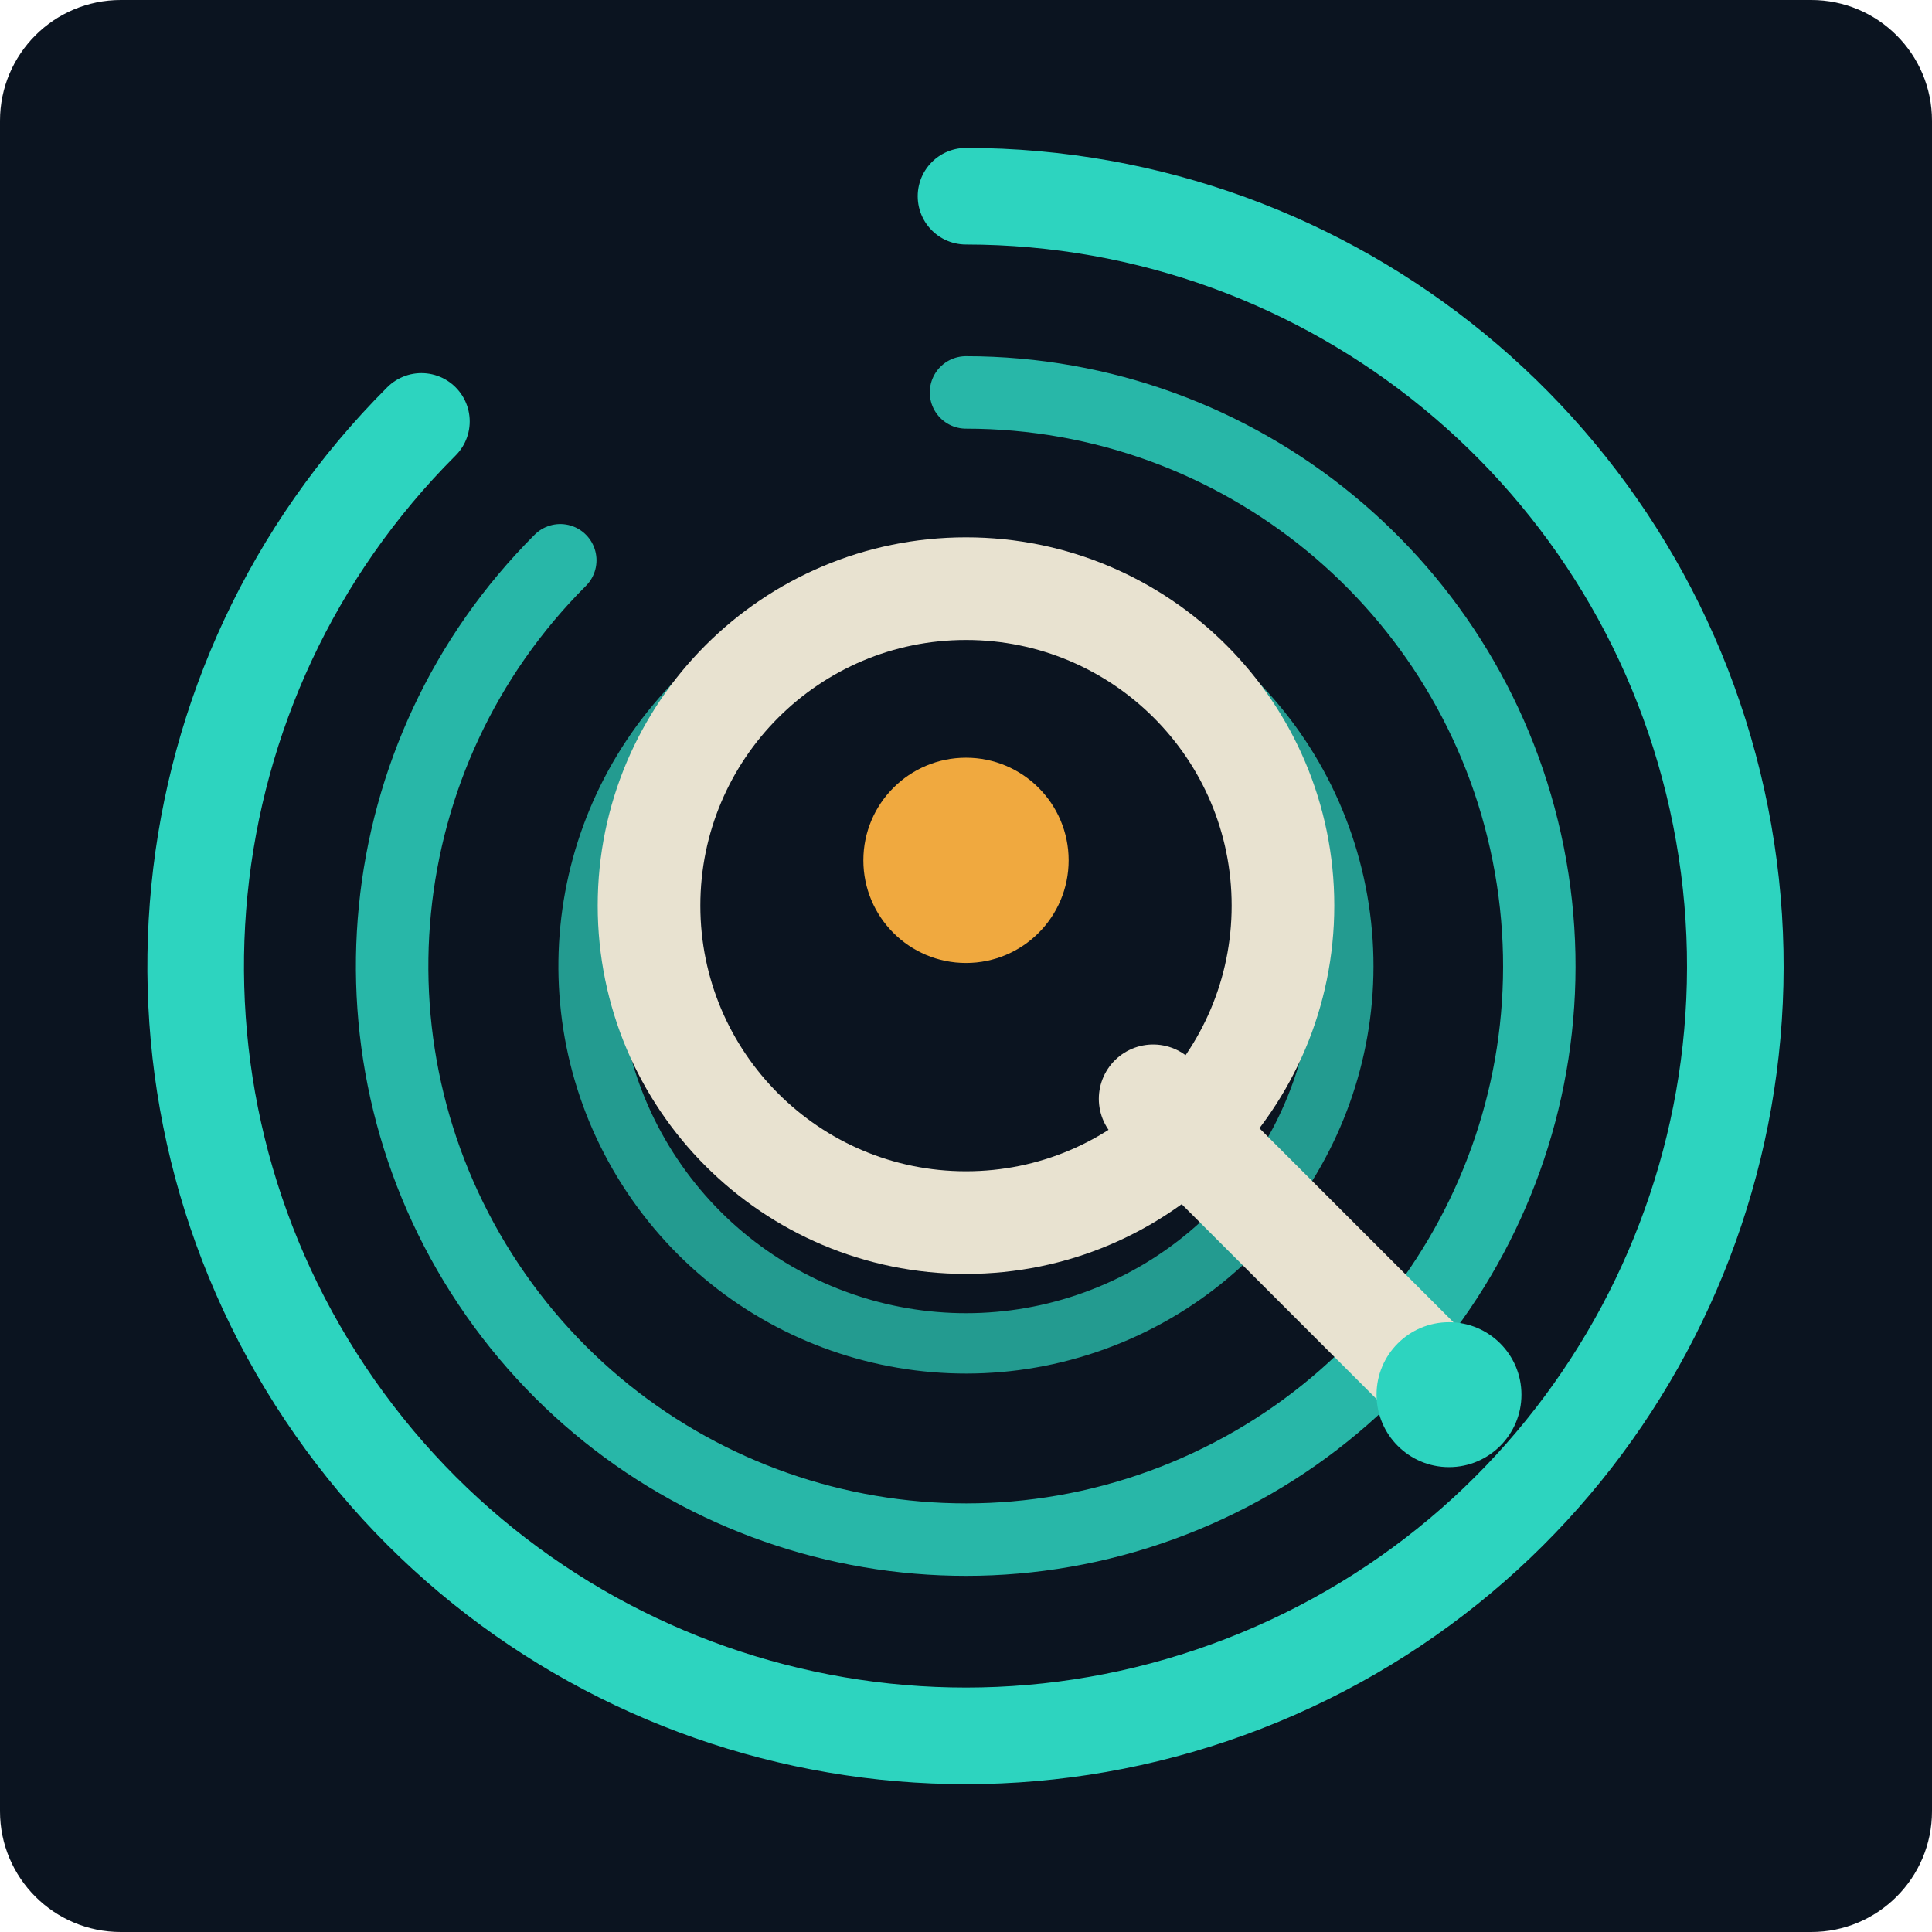
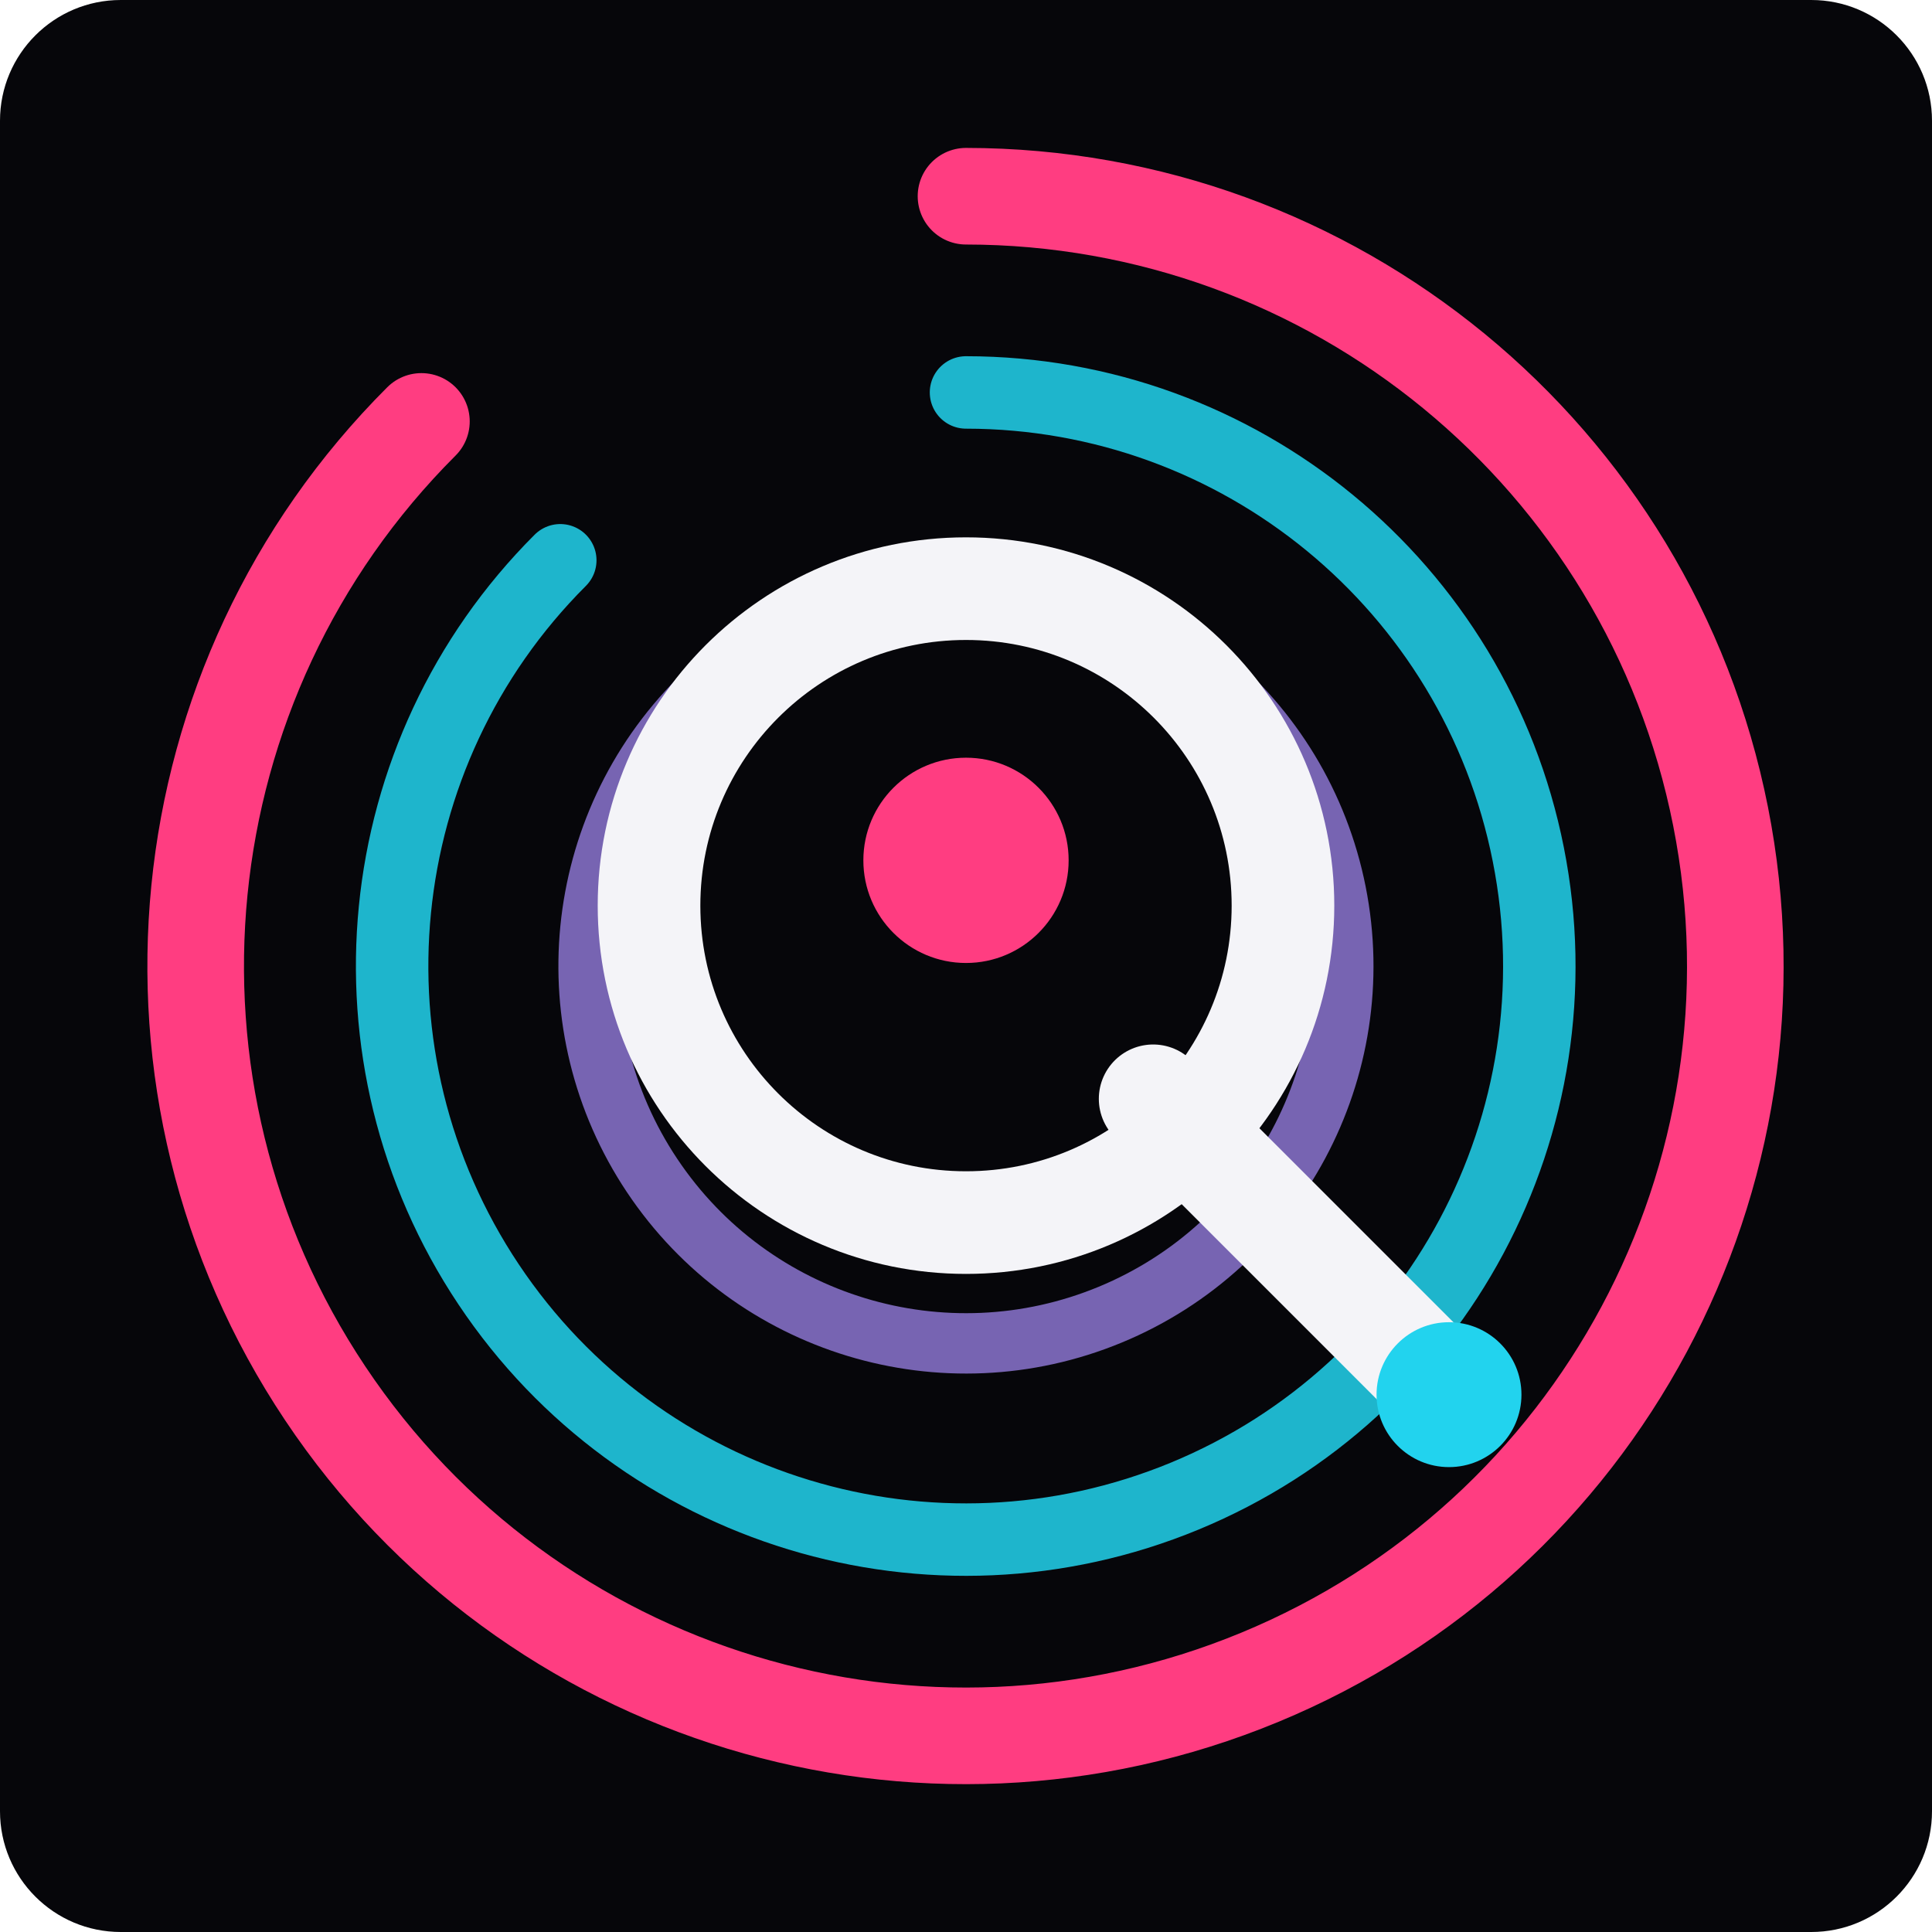
<svg xmlns="http://www.w3.org/2000/svg" viewBox="0 0 64 64" fill="none">
-   <rect width="64" height="64" rx="4" fill="#0B1420" />
-   <path d="M32 6.5a25.5 25.5 0 1 1-18.04 7.46" stroke="#2DD4BF" stroke-width="3.2" stroke-linecap="round" />
-   <path d="M32 13a19 19 0 1 1-13.44 5.56" stroke="#2DD4BF" stroke-width="2.4" stroke-linecap="round" opacity="0.85" />
-   <path d="M32 19.5a12.5 12.5 0 1 1-8.84 3.66" stroke="#2DD4BF" stroke-width="2" stroke-linecap="round" opacity="0.7" />
-   <circle cx="32" cy="30" r="10.5" stroke="#E8E2D0" stroke-width="3.4" />
-   <circle cx="32" cy="28.5" r="3.4" fill="#F0A93F" />
-   <path d="M38.2 36.4 48 46.2" stroke="#E8E2D0" stroke-width="3.6" stroke-linecap="round" />
-   <circle cx="48" cy="46.2" r="2.4" fill="#2DD4BF" />
+   <rect width="64" height="64" rx="4" fill="#06060A" />
+   <path d="M32 6.5a25.5 25.5 0 1 1-18.04 7.46" stroke="#FF3D81" stroke-width="3.2" stroke-linecap="round" />
+   <path d="M32 13a19 19 0 1 1-13.44 5.56" stroke="#22D3EE" stroke-width="2.4" stroke-linecap="round" opacity="0.85" />
+   <path d="M32 19.5a12.5 12.5 0 1 1-8.84 3.66" stroke="#A78BFA" stroke-width="2" stroke-linecap="round" opacity="0.7" />
+   <circle cx="32" cy="30" r="10.5" stroke="#F4F4F8" stroke-width="3.4" />
+   <circle cx="32" cy="28.5" r="3.4" fill="#FF3D81" />
+   <path d="M38.2 36.4 48 46.2" stroke="#F4F4F8" stroke-width="3.6" stroke-linecap="round" />
+   <circle cx="48" cy="46.2" r="2.4" fill="#22D3EE" />
</svg>
